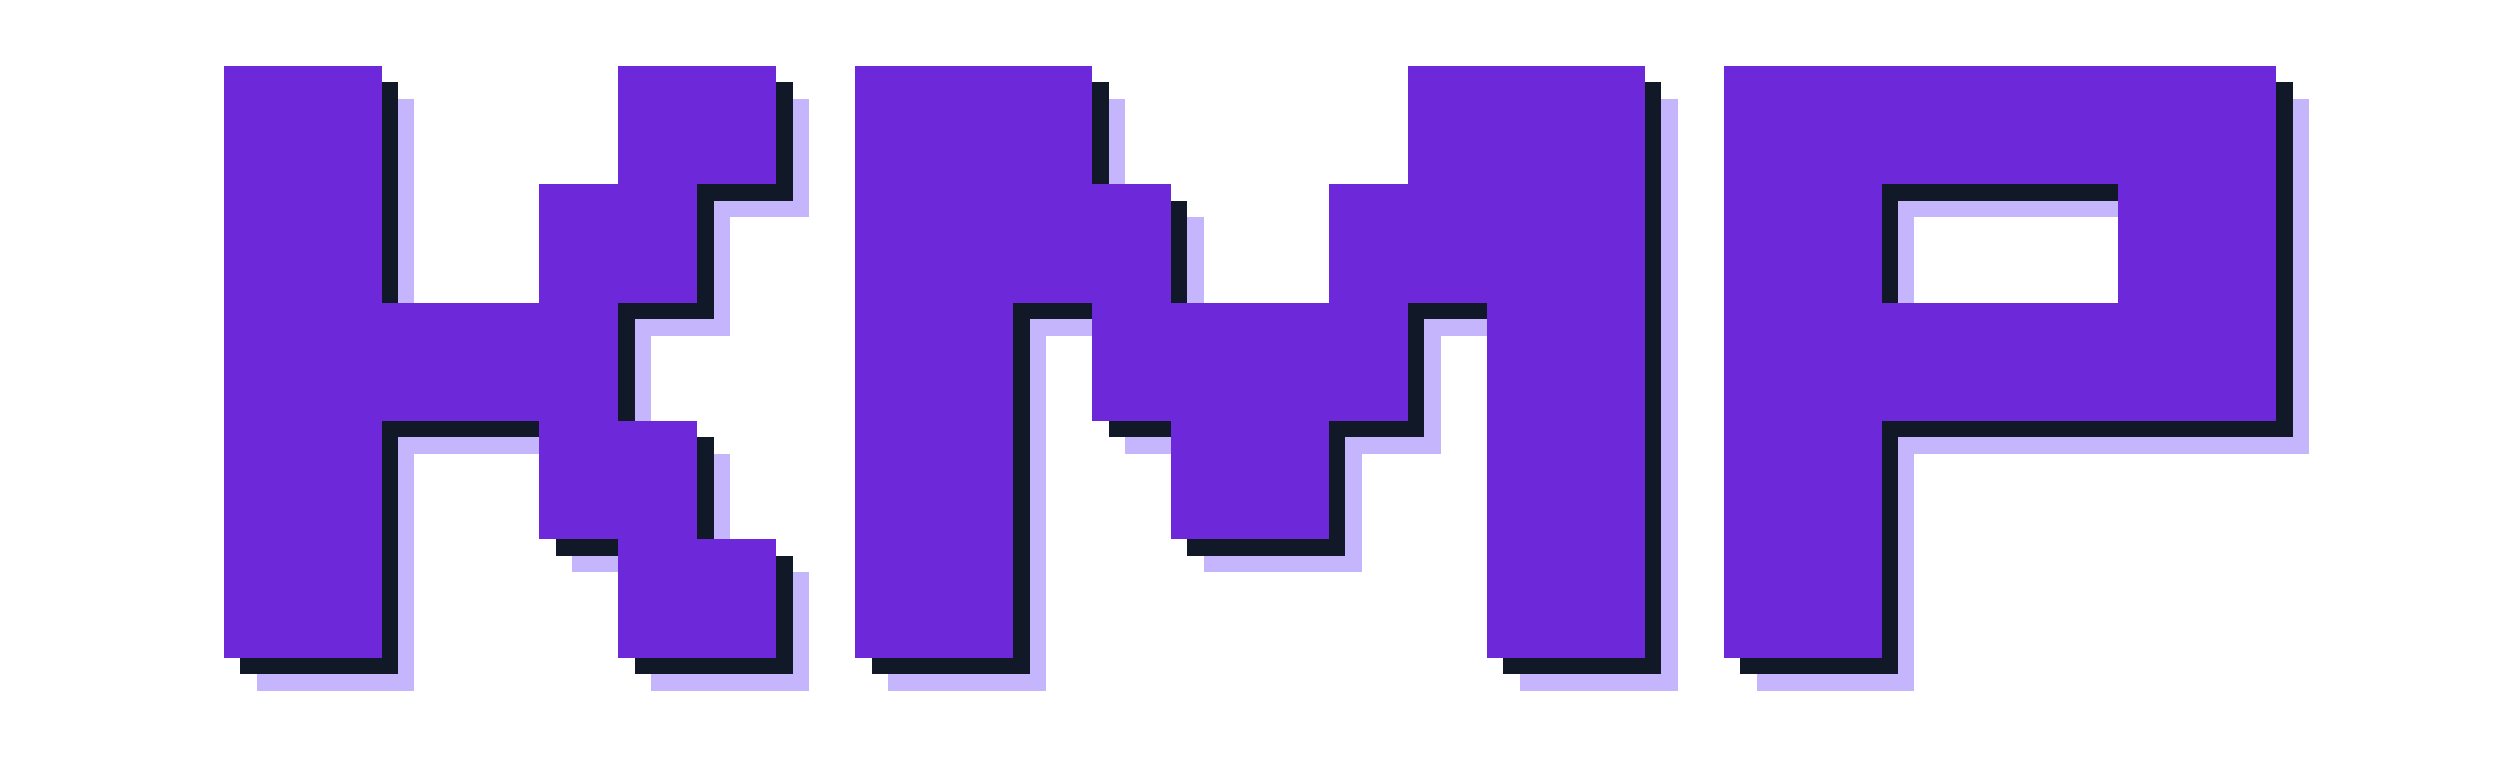
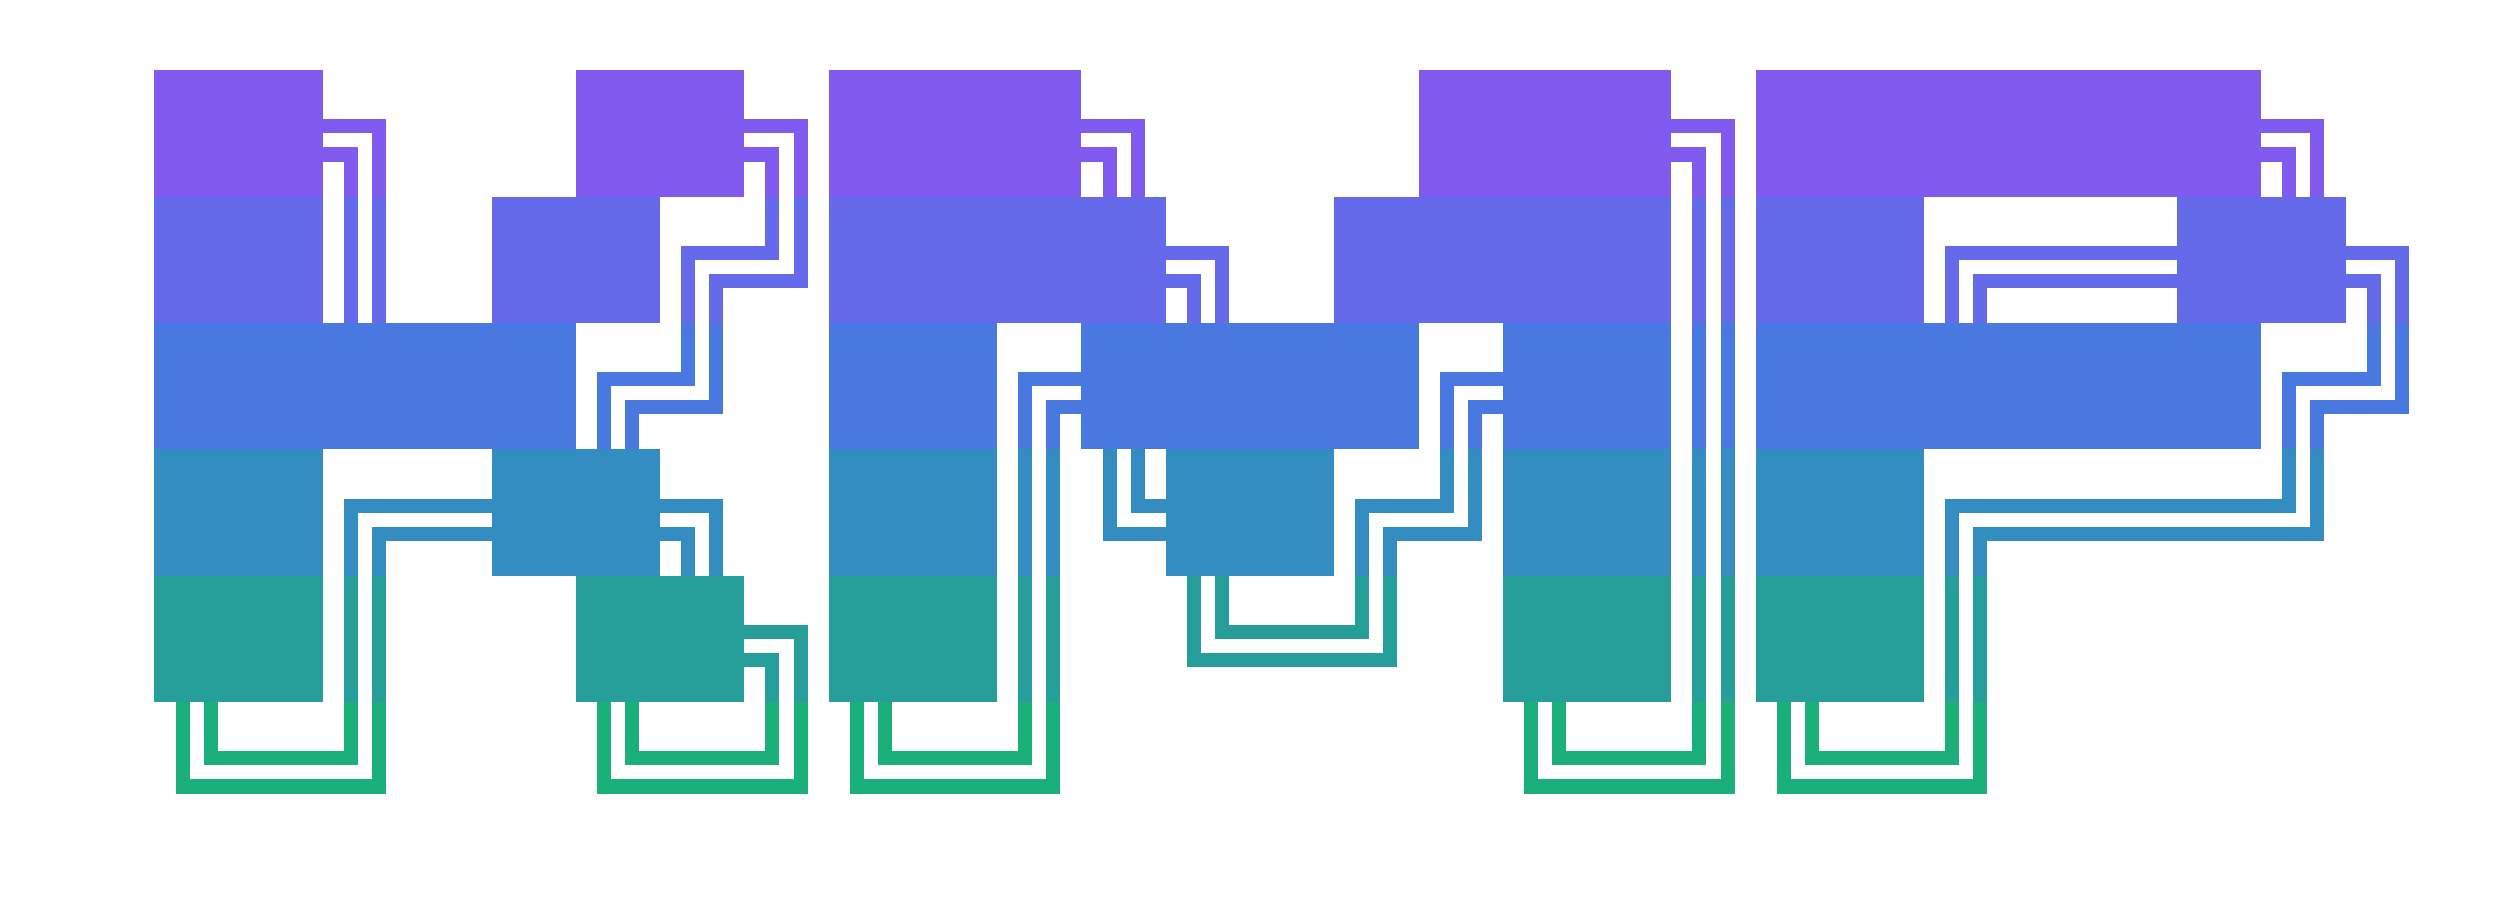
- <svg xmlns="http://www.w3.org/2000/svg" width="760" height="230" viewBox="0 0 760 230" role="img" aria-labelledby="title description">
-   <style>
-     .main { fill: #6d28d9; }
-     .shadow-near { fill: #111827; }
-     .shadow-far { fill: #c4b5fd; }
-     @media (prefers-color-scheme: dark) {
-       .main { fill: #c4b5fd; }
-       .shadow-near { fill: #080b12; }
-       .shadow-far { fill: #8b5cf6; }
-     }
-   </style>
-   <defs>
-     <g id="kmp-blocks" shape-rendering="crispEdges">
-       <rect x="68" y="20" width="48" height="36" />
-       <rect x="188" y="20" width="48" height="36" />
-       <rect x="260" y="20" width="72" height="36" />
-       <rect x="428" y="20" width="72" height="36" />
-       <rect x="524" y="20" width="168" height="36" />
-       <rect x="68" y="56" width="48" height="36" />
-       <rect x="164" y="56" width="48" height="36" />
-       <rect x="260" y="56" width="96" height="36" />
-       <rect x="404" y="56" width="96" height="36" />
-       <rect x="524" y="56" width="48" height="36" />
-       <rect x="644" y="56" width="48" height="36" />
-       <rect x="68" y="92" width="120" height="36" />
-       <rect x="260" y="92" width="48" height="36" />
-       <rect x="332" y="92" width="96" height="36" />
-       <rect x="452" y="92" width="48" height="36" />
-       <rect x="524" y="92" width="168" height="36" />
-       <rect x="68" y="128" width="48" height="36" />
-       <rect x="164" y="128" width="48" height="36" />
-       <rect x="260" y="128" width="48" height="36" />
-       <rect x="356" y="128" width="48" height="36" />
-       <rect x="452" y="128" width="48" height="36" />
-       <rect x="524" y="128" width="48" height="36" />
-       <rect x="68" y="164" width="48" height="36" />
-       <rect x="188" y="164" width="48" height="36" />
-       <rect x="260" y="164" width="48" height="36" />
-       <rect x="452" y="164" width="48" height="36" />
-       <rect x="524" y="164" width="48" height="36" />
-     </g>
-   </defs>
-   <use href="#kmp-blocks" class="shadow-far" transform="translate(10 10)" />
-   <use href="#kmp-blocks" class="shadow-near" transform="translate(5 5)" />
-   <use href="#kmp-blocks" class="main" />
+ <svg xmlns="http://www.w3.org/2000/svg" width="712" height="256" viewBox="0 0 712 256" role="img" aria-labelledby="title description">
+   <g shape-rendering="crispEdges">
+     <path fill="#815bf0" d="M44 20h24v36h-24zM68 20h24v36h-24zM92 34h18v4h-18zM106 34h4v22h-4zM92 42h10v4h-10zM98 42h4v14h-4zM164 20h24v36h-24zM188 20h24v36h-24zM212 34h18v4h-18zM226 34h4v22h-4zM212 42h10v4h-10zM218 42h4v14h-4zM236 20h24v36h-24zM260 20h24v36h-24zM284 20h24v36h-24zM308 34h18v4h-18zM322 34h4v22h-4zM308 42h10v4h-10zM314 42h4v14h-4zM404 20h24v36h-24zM428 20h24v36h-24zM452 20h24v36h-24zM476 34h18v4h-18zM490 34h4v22h-4zM476 42h10v4h-10zM482 42h4v14h-4zM500 20h24v36h-24zM524 20h24v36h-24zM548 20h24v36h-24zM572 20h24v36h-24zM596 20h24v36h-24zM620 20h24v36h-24zM644 34h18v4h-18zM658 34h4v22h-4zM644 42h10v4h-10zM650 42h4v14h-4z" />
+     <path fill="#646ae9" d="M44 56h24v36h-24zM68 56h24v36h-24zM98 56h4v36h-4zM106 56h4v36h-4zM140 56h24v36h-24zM164 56h24v36h-24zM194 70h18v4h-18zM194 70h4v22h-4zM202 78h10v4h-10zM202 78h4v14h-4zM226 56h4v26h-4zM212 78h18v4h-18zM218 56h4v18h-4zM212 70h10v4h-10zM236 56h24v36h-24zM260 56h24v36h-24zM284 56h24v36h-24zM308 56h24v36h-24zM332 70h18v4h-18zM346 70h4v22h-4zM332 78h10v4h-10zM338 78h4v14h-4zM380 56h24v36h-24zM404 56h24v36h-24zM428 56h24v36h-24zM452 56h24v36h-24zM482 56h4v36h-4zM490 56h4v36h-4zM500 56h24v36h-24zM524 56h24v36h-24zM554 70h18v4h-18zM554 70h4v22h-4zM562 78h10v4h-10zM562 78h4v14h-4zM572 70h24v4h-24zM572 78h24v4h-24zM596 70h24v4h-24zM596 78h24v4h-24zM620 56h24v36h-24zM644 56h24v36h-24zM668 70h18v4h-18zM682 70h4v22h-4zM668 78h10v4h-10zM674 78h4v14h-4z" />
+     <path fill="#4878e0" d="M44 92h24v36h-24zM68 92h24v36h-24zM92 92h24v36h-24zM116 92h24v36h-24zM140 92h24v36h-24zM170 106h18v4h-18zM170 106h4v22h-4zM178 114h10v4h-10zM178 114h4v14h-4zM202 92h4v26h-4zM188 114h18v4h-18zM194 92h4v18h-4zM188 106h10v4h-10zM236 92h24v36h-24zM260 92h24v36h-24zM290 106h18v4h-18zM290 106h4v22h-4zM298 114h10v4h-10zM298 114h4v14h-4zM308 92h24v36h-24zM332 92h24v36h-24zM356 92h24v36h-24zM380 92h24v36h-24zM410 106h18v4h-18zM410 106h4v22h-4zM418 114h10v4h-10zM418 114h4v14h-4zM428 92h24v36h-24zM452 92h24v36h-24zM482 92h4v36h-4zM490 92h4v36h-4zM500 92h24v36h-24zM524 92h24v36h-24zM548 92h24v36h-24zM572 92h24v36h-24zM596 92h24v36h-24zM620 92h24v36h-24zM650 106h18v4h-18zM650 106h4v22h-4zM658 114h10v4h-10zM658 114h4v14h-4zM682 92h4v26h-4zM668 114h18v4h-18zM674 92h4v18h-4zM668 106h10v4h-10z" />
+     <path fill="#348dc0" d="M44 128h24v36h-24zM68 128h24v36h-24zM98 142h18v4h-18zM98 142h4v22h-4zM106 150h10v4h-10zM106 150h4v14h-4zM116 142h24v4h-24zM116 150h24v4h-24zM140 128h24v36h-24zM164 128h24v36h-24zM188 142h18v4h-18zM202 142h4v22h-4zM188 150h10v4h-10zM194 150h4v14h-4zM236 128h24v36h-24zM260 128h24v36h-24zM290 128h4v36h-4zM298 128h4v36h-4zM314 128h4v26h-4zM314 150h18v4h-18zM322 128h4v18h-4zM322 142h10v4h-10zM332 128h24v36h-24zM356 128h24v36h-24zM386 142h18v4h-18zM386 142h4v22h-4zM394 150h10v4h-10zM394 150h4v14h-4zM418 128h4v26h-4zM404 150h18v4h-18zM410 128h4v18h-4zM404 142h10v4h-10zM428 128h24v36h-24zM452 128h24v36h-24zM482 128h4v36h-4zM490 128h4v36h-4zM500 128h24v36h-24zM524 128h24v36h-24zM554 142h18v4h-18zM554 142h4v22h-4zM562 150h10v4h-10zM562 150h4v14h-4zM572 142h24v4h-24zM572 150h24v4h-24zM596 142h24v4h-24zM596 150h24v4h-24zM620 142h24v4h-24zM620 150h24v4h-24zM658 128h4v26h-4zM644 150h18v4h-18zM650 128h4v18h-4zM644 142h10v4h-10z" />
+     <path fill="#269f9b" d="M44 164h24v36h-24zM68 164h24v36h-24zM98 164h4v36h-4zM106 164h4v36h-4zM164 164h24v36h-24zM188 164h24v36h-24zM212 178h18v4h-18zM226 178h4v22h-4zM212 186h10v4h-10zM218 186h4v14h-4zM236 164h24v36h-24zM260 164h24v36h-24zM290 164h4v36h-4zM298 164h4v36h-4zM338 164h4v26h-4zM338 186h18v4h-18zM346 164h4v18h-4zM346 178h10v4h-10zM356 178h24v4h-24zM356 186h24v4h-24zM394 164h4v26h-4zM380 186h18v4h-18zM386 164h4v18h-4zM380 178h10v4h-10zM428 164h24v36h-24zM452 164h24v36h-24zM482 164h4v36h-4zM490 164h4v36h-4zM500 164h24v36h-24zM524 164h24v36h-24zM554 164h4v36h-4zM562 164h4v36h-4z" />
+     <path fill="#1baf7a" d="M50 200h4v26h-4zM50 222h18v4h-18zM58 200h4v18h-4zM58 214h10v4h-10zM68 214h24v4h-24zM68 222h24v4h-24zM106 200h4v26h-4zM92 222h18v4h-18zM98 200h4v18h-4zM92 214h10v4h-10zM170 200h4v26h-4zM170 222h18v4h-18zM178 200h4v18h-4zM178 214h10v4h-10zM188 214h24v4h-24zM188 222h24v4h-24zM226 200h4v26h-4zM212 222h18v4h-18zM218 200h4v18h-4zM212 214h10v4h-10zM242 200h4v26h-4zM242 222h18v4h-18zM250 200h4v18h-4zM250 214h10v4h-10zM260 214h24v4h-24zM260 222h24v4h-24zM298 200h4v26h-4zM284 222h18v4h-18zM290 200h4v18h-4zM284 214h10v4h-10zM434 200h4v26h-4zM434 222h18v4h-18zM442 200h4v18h-4zM442 214h10v4h-10zM452 214h24v4h-24zM452 222h24v4h-24zM490 200h4v26h-4zM476 222h18v4h-18zM482 200h4v18h-4zM476 214h10v4h-10zM506 200h4v26h-4zM506 222h18v4h-18zM514 200h4v18h-4zM514 214h10v4h-10zM524 214h24v4h-24zM524 222h24v4h-24zM562 200h4v26h-4zM548 222h18v4h-18zM554 200h4v18h-4zM548 214h10v4h-10z" />
+   </g>
</svg>
